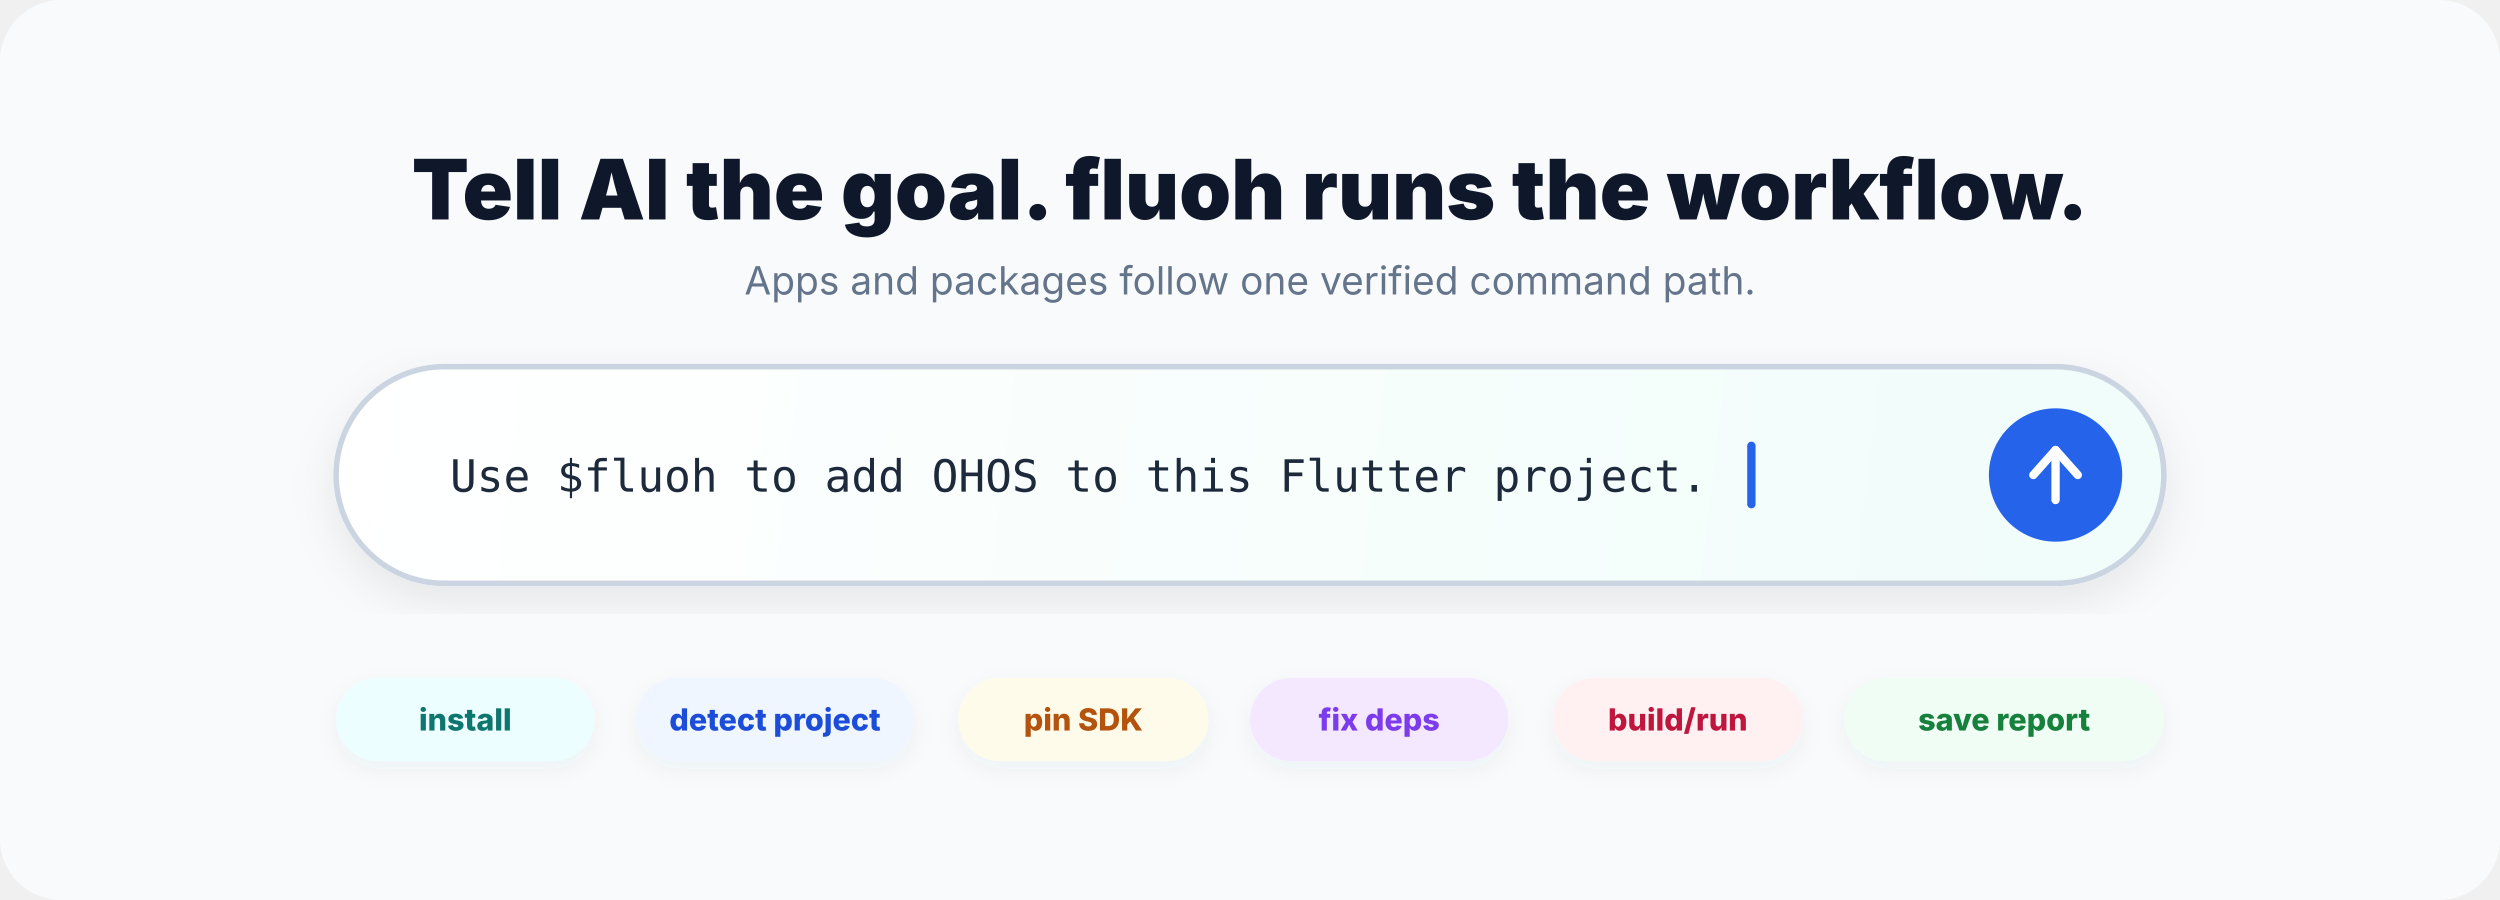
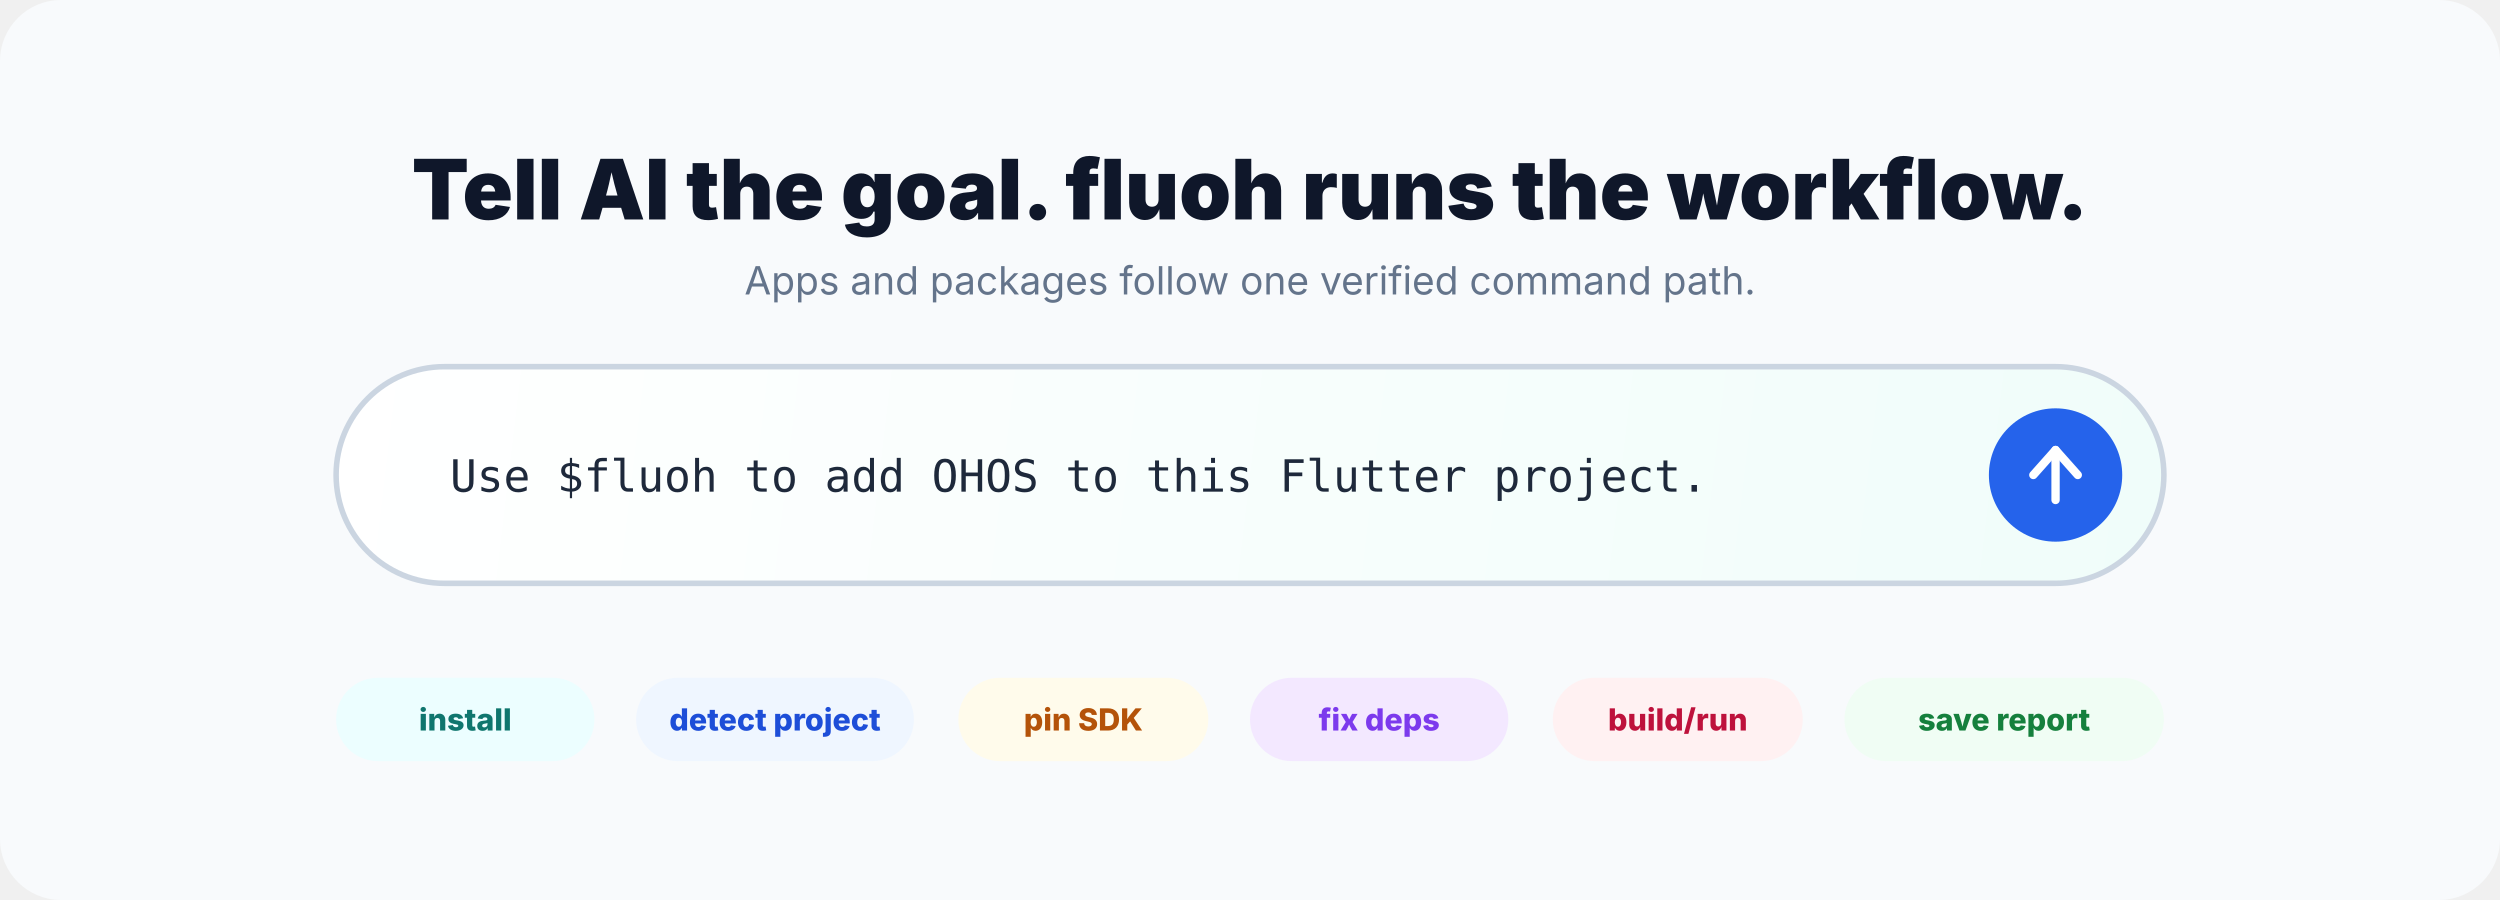
<svg xmlns="http://www.w3.org/2000/svg" width="900" height="324" viewBox="0 0 900 324" fill="none" role="img" aria-labelledby="title desc" shape-rendering="geometricPrecision" text-rendering="optimizeLegibility">
  <defs>
-     <filter id="searchShadow" x="101" y="119" width="698" height="102" filterUnits="userSpaceOnUse" color-interpolation-filters="sRGB">
-       <feDropShadow dx="0" dy="6" stdDeviation="8" flood-color="#0F172A" flood-opacity="0.08" />
-     </filter>
-     <filter id="chipShadow" x="113" y="237" width="674" height="47" filterUnits="userSpaceOnUse" color-interpolation-filters="sRGB">
-       <feDropShadow dx="0" dy="3" stdDeviation="4" flood-color="#334155" flood-opacity="0.05" />
-     </filter>
    <linearGradient id="searchFill" x1="121" y1="132" x2="779" y2="210" gradientUnits="userSpaceOnUse">
      <stop offset="0" stop-color="#FFFFFF" />
      <stop offset="1" stop-color="#F0FDFA" />
    </linearGradient>
    <style>
      .ui { font-family: Inter, Arial, sans-serif; letter-spacing: 0; }
      .mono { font-family: Menlo, Consolas, monospace; letter-spacing: 0; }
-       .caret { animation: blink 1.2s steps(1) infinite; }
-       .send { animation: sendPulse 2.8s ease-in-out infinite; transform-origin: 740px 171px; }
-       @keyframes blink {
-         0%, 45% { opacity: 1; }
-         46%, 100% { opacity: 0; }
-       }
-       @keyframes sendPulse {
-         0%, 100% { transform: scale(1); }
-         50% { transform: scale(1.04); }
-       }
-       @media (prefers-reduced-motion: reduce) {
-         .caret, .send { animation: none; }
-       }
    </style>
  </defs>
  <rect width="900" height="324" rx="22" fill="#F8FAFC" />
  <text x="450" y="79" text-anchor="middle" class="ui" fill="#0F172A" font-size="30" font-weight="900">Tell AI the goal. fluoh runs the workflow.</text>
  <text x="450" y="106" text-anchor="middle" class="ui" fill="#64748B" font-size="14">Apps and packages follow one verified command path.</text>
-   <g filter="url(#searchShadow)">
+   <g>
    <rect x="121" y="132" width="658" height="78" rx="39" fill="url(#searchFill)" stroke="#CBD5E1" stroke-width="2" />
    <text x="162" y="177" class="mono" fill="#1E293B" font-size="16">Use $fluoh to add OHOS to this Flutter project.</text>
-     <rect class="caret" x="629" y="159" width="3" height="24" rx="1.5" fill="#2563EB" />
-     <g class="send">
+     <g>
      <circle cx="740" cy="171" r="24" fill="#2563EB" />
      <path d="M740 180V162" stroke="#FFFFFF" stroke-width="3" stroke-linecap="round" />
      <path d="M732 171L740 162L748 171" stroke="#FFFFFF" stroke-width="3" stroke-linecap="round" stroke-linejoin="round" />
    </g>
  </g>
-   <g filter="url(#chipShadow)">
+   <g>
    <rect x="121" y="244" width="93" height="30" rx="15" fill="#ECFEFF" />
    <text x="167.5" y="263" text-anchor="middle" class="ui" fill="#0F766E" font-size="11" font-weight="800">install</text>
    <rect x="229" y="244" width="100" height="30" rx="15" fill="#EFF6FF" />
    <text x="279" y="263" text-anchor="middle" class="ui" fill="#1D4ED8" font-size="11" font-weight="800">detect project</text>
    <rect x="345" y="244" width="90" height="30" rx="15" fill="#FFFBEB" />
    <text x="390" y="263" text-anchor="middle" class="ui" fill="#B45309" font-size="11" font-weight="800">pin SDK</text>
    <rect x="450" y="244" width="93" height="30" rx="15" fill="#F3E8FF" />
    <text x="496.5" y="263" text-anchor="middle" class="ui" fill="#7C3AED" font-size="11" font-weight="800">fix deps</text>
    <rect x="559" y="244" width="90" height="30" rx="15" fill="#FFF1F2" />
    <text x="604" y="263" text-anchor="middle" class="ui" fill="#BE123C" font-size="11" font-weight="800">build/run</text>
    <rect x="664" y="244" width="115" height="30" rx="15" fill="#F0FDF4" />
    <text x="721.5" y="263" text-anchor="middle" class="ui" fill="#15803D" font-size="11" font-weight="800">save report</text>
  </g>
</svg>
